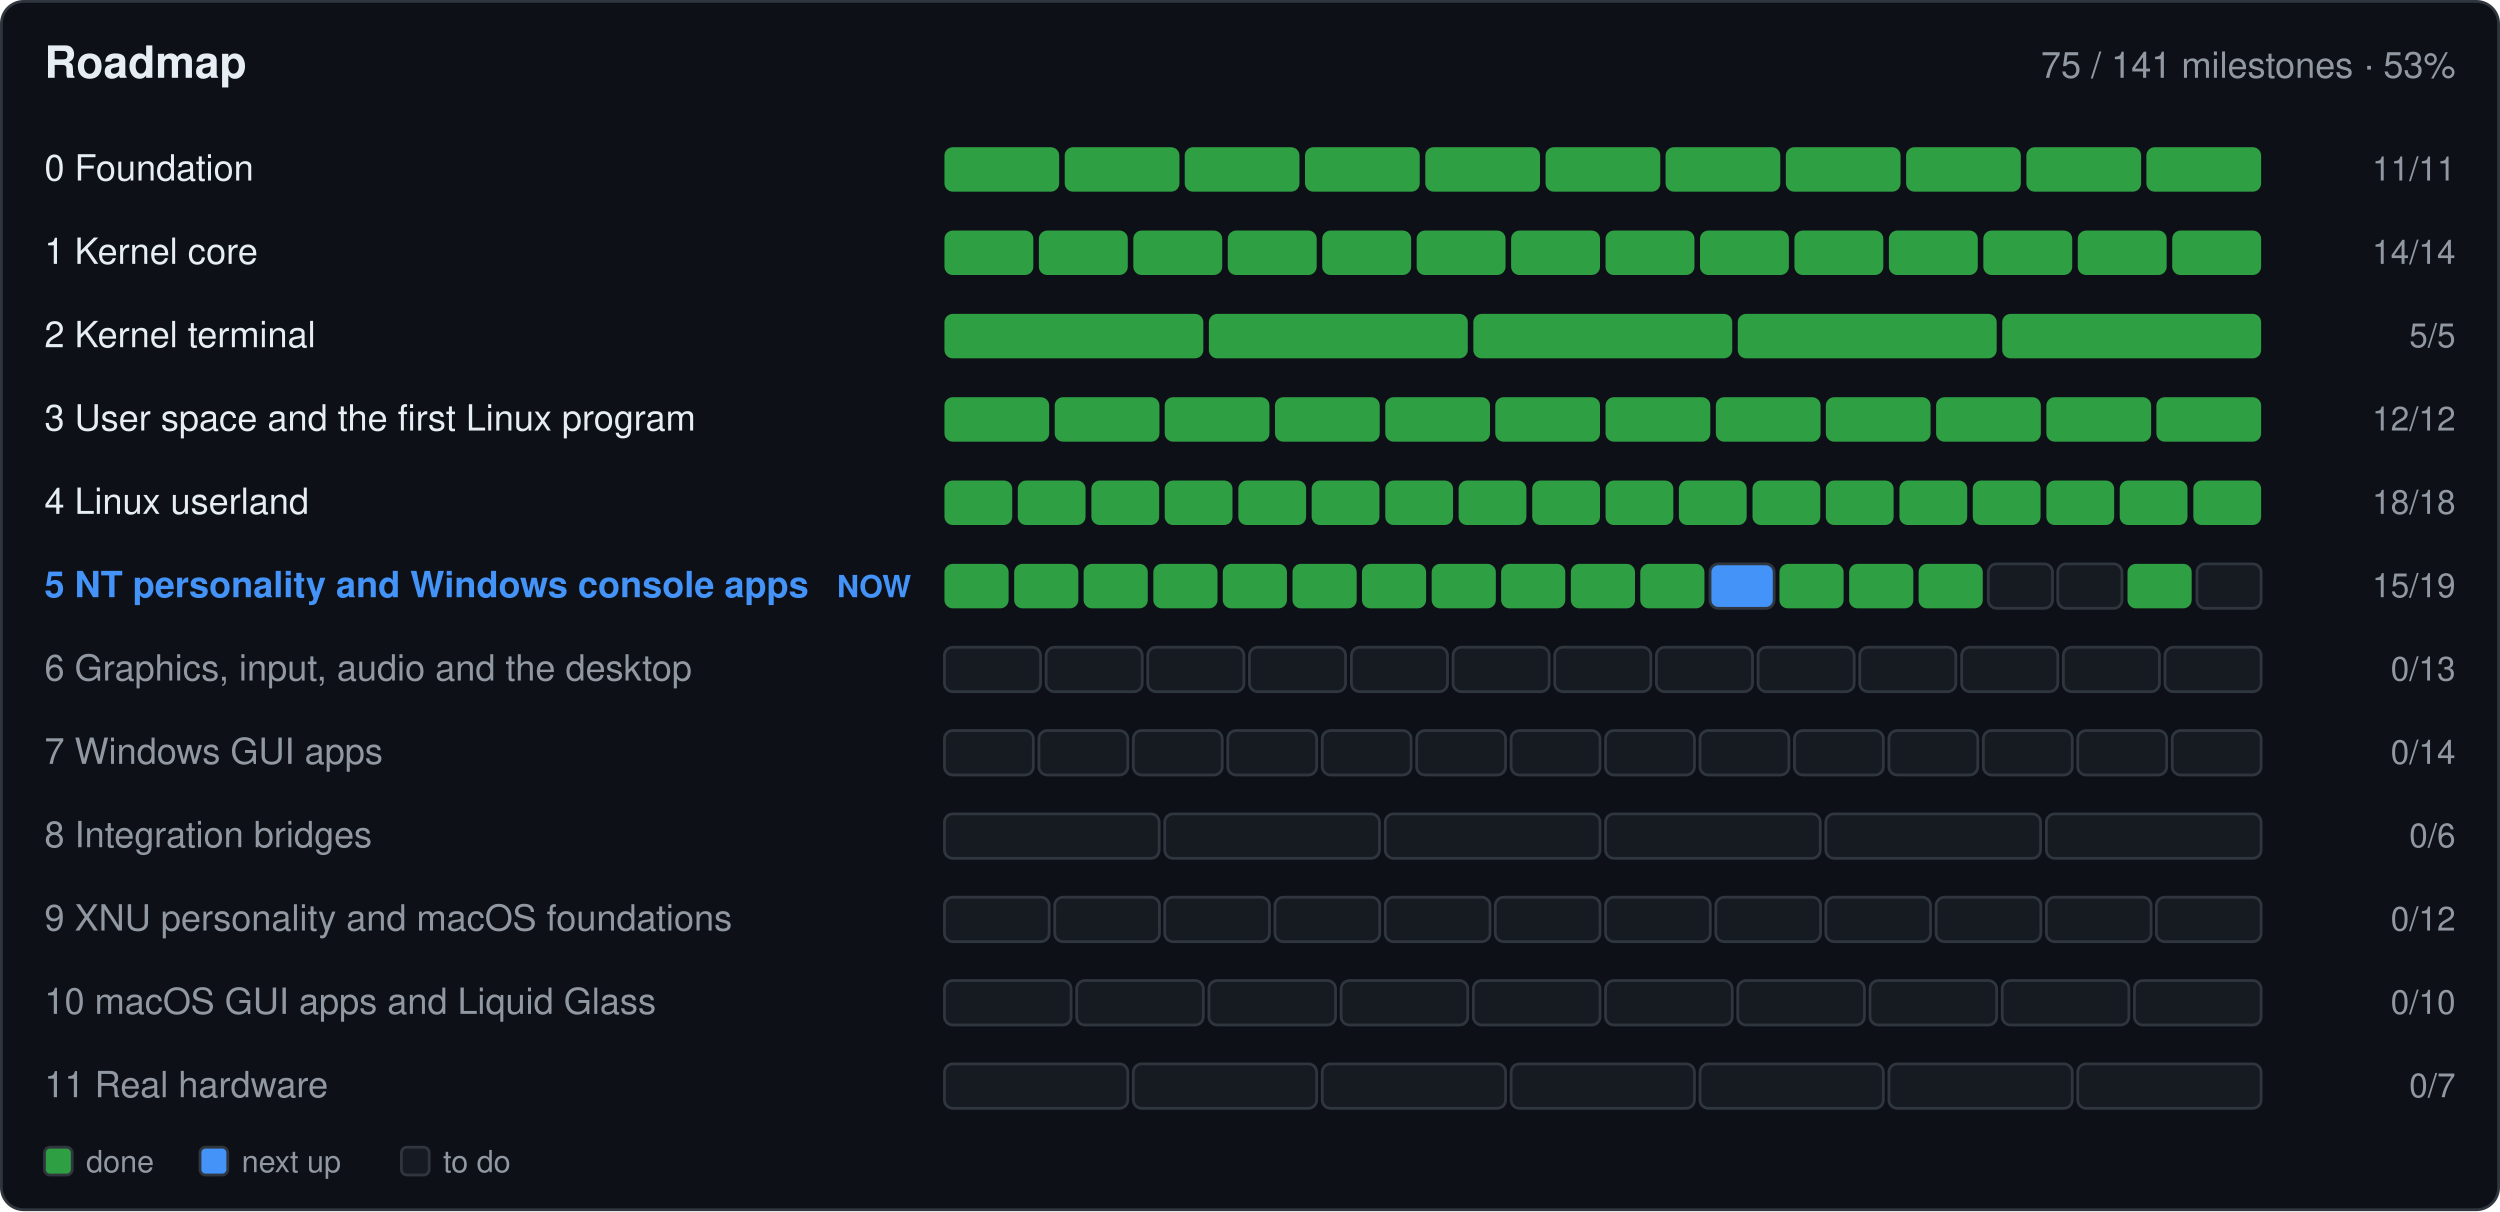
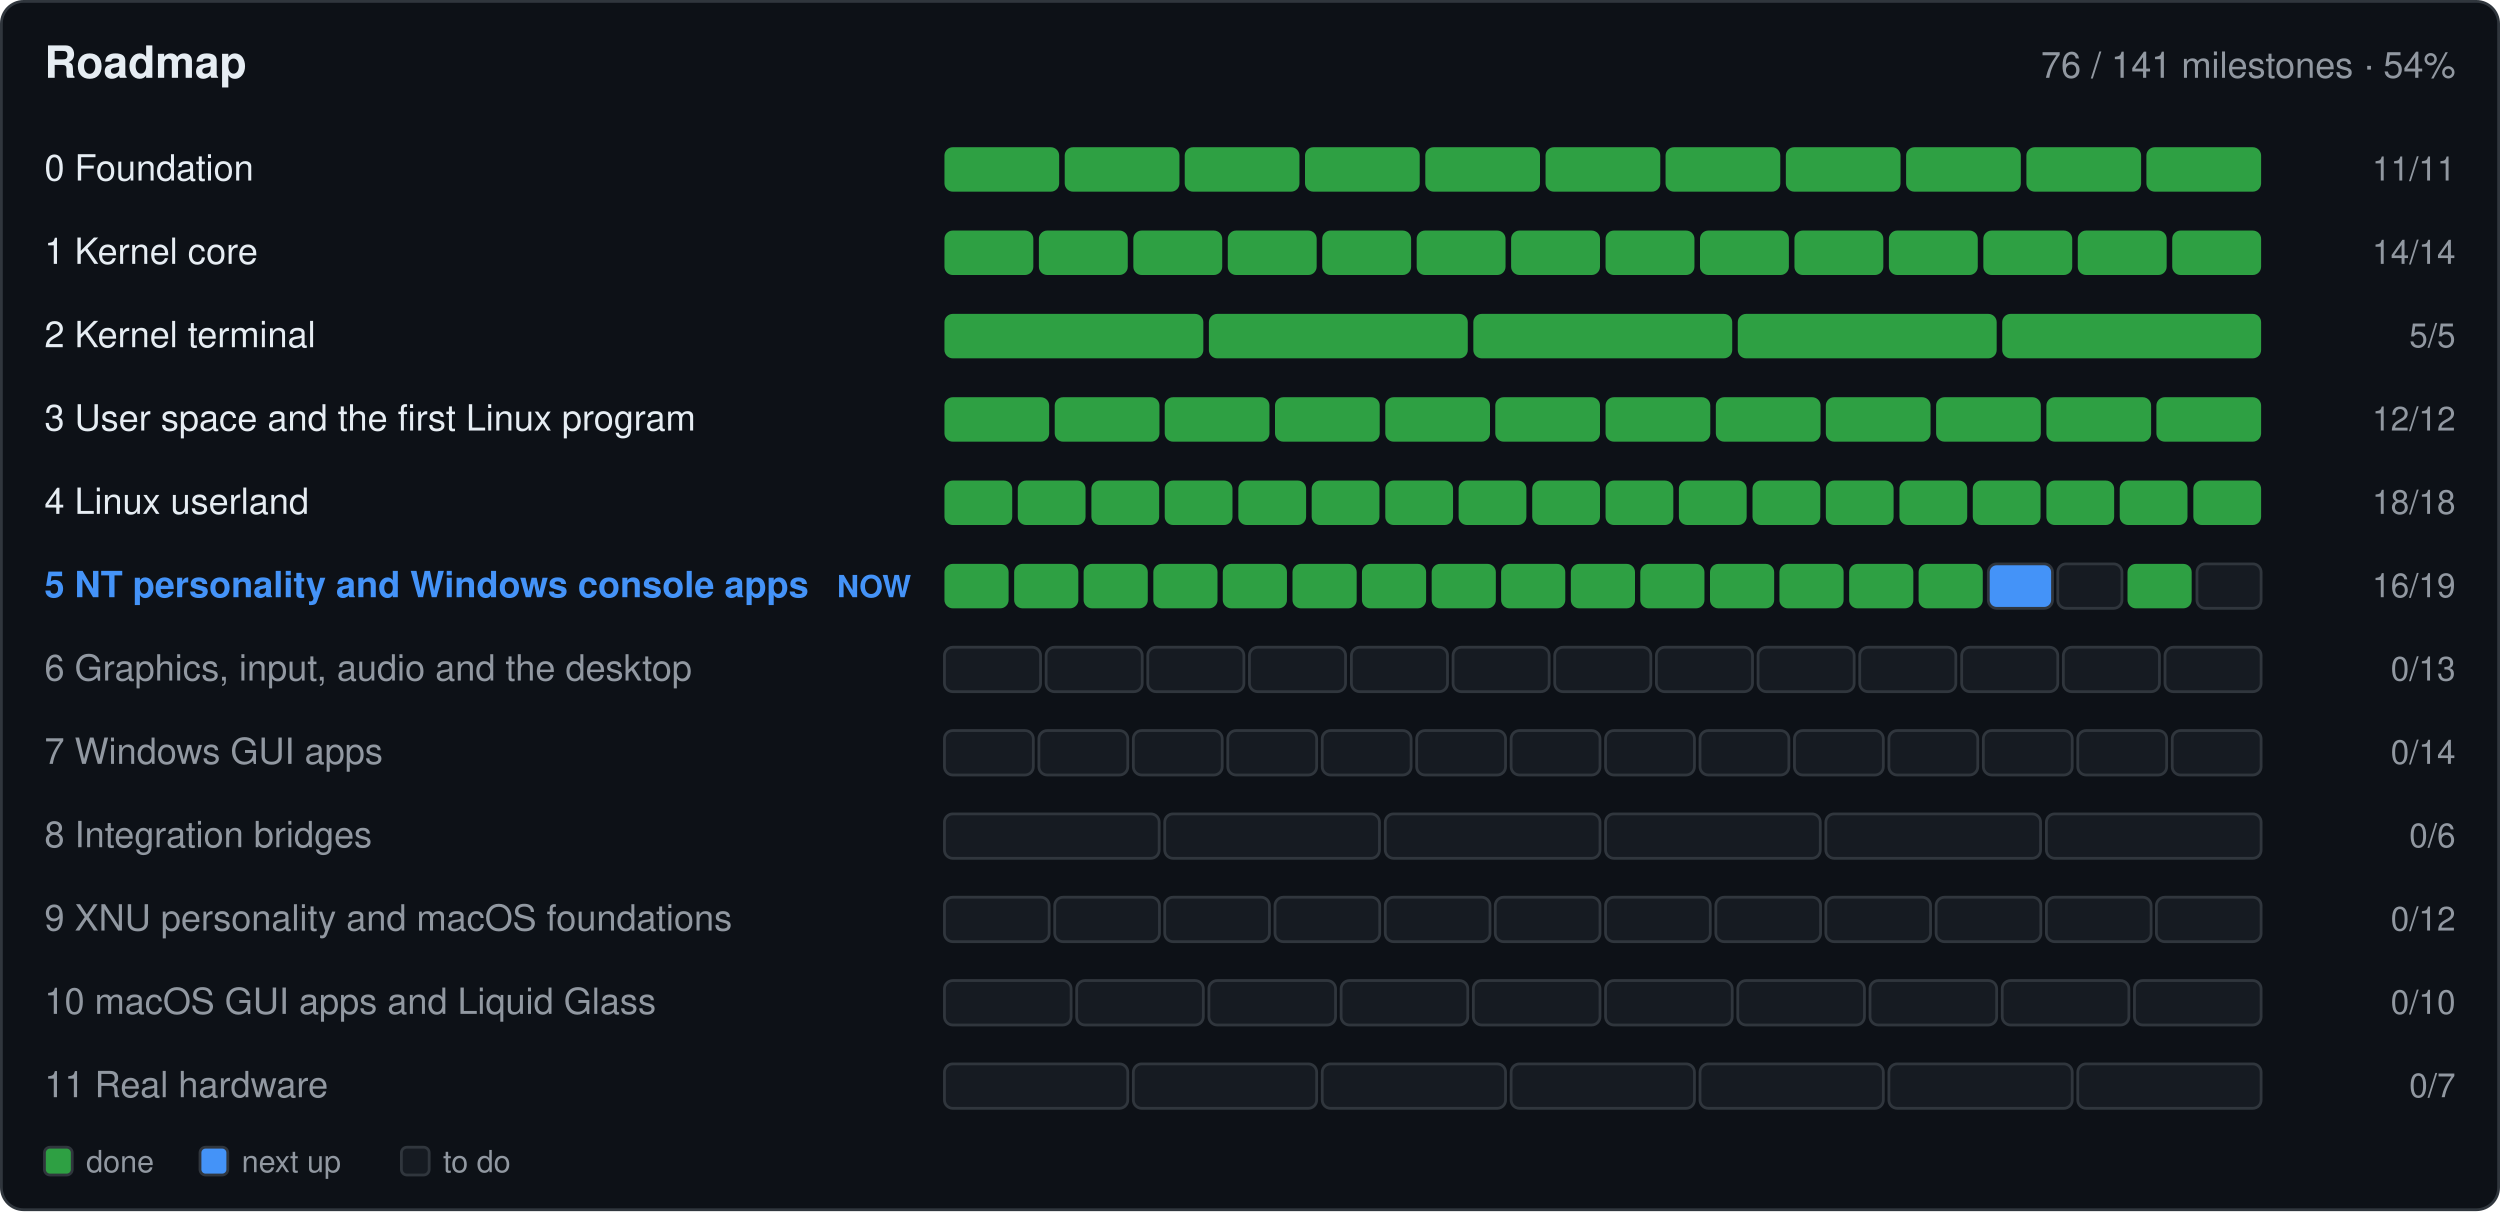
- <svg xmlns="http://www.w3.org/2000/svg" width="900" height="436" viewBox="0 0 900 436" role="img" aria-label="Roadmap: 75 of 141 milestones done">
+ <svg xmlns="http://www.w3.org/2000/svg" width="900" height="436" viewBox="0 0 900 436" role="img" aria-label="Roadmap: 76 of 141 milestones done">
  <rect x="0.5" y="0.5" width="899.0" height="435.0" fill="#0d1117" rx="8" stroke="#30363d" />
  <text x="16.0" y="28.0" font-family="-apple-system,BlinkMacSystemFont,'Segoe UI',Helvetica,Arial,sans-serif" font-size="16" font-weight="600" fill="#e6edf3" text-anchor="start">Roadmap</text>
-   <text x="884.0" y="28.0" font-family="-apple-system,BlinkMacSystemFont,'Segoe UI',Helvetica,Arial,sans-serif" font-size="13" font-weight="400" fill="#9198a1" text-anchor="end">75 / 141 milestones · 53%</text>
+   <text x="884.0" y="28.0" font-family="-apple-system,BlinkMacSystemFont,'Segoe UI',Helvetica,Arial,sans-serif" font-size="13" font-weight="400" fill="#9198a1" text-anchor="end">76 / 141 milestones · 54%</text>
  <text x="16.0" y="65.0" font-family="-apple-system,BlinkMacSystemFont,'Segoe UI',Helvetica,Arial,sans-serif" font-size="13" font-weight="400" fill="#e6edf3" text-anchor="start"> 0  Foundation</text>
  <g>
    <rect x="340.0" y="53.0" width="41.3" height="16.0" fill="#2ea043" rx="3" />
  </g>
  <g>
    <rect x="383.3" y="53.0" width="41.3" height="16.0" fill="#2ea043" rx="3" />
  </g>
  <g>
    <rect x="426.5" y="53.0" width="41.3" height="16.0" fill="#2ea043" rx="3" />
  </g>
  <g>
    <rect x="469.8" y="53.0" width="41.3" height="16.0" fill="#2ea043" rx="3" />
  </g>
  <g>
    <rect x="513.1" y="53.0" width="41.3" height="16.0" fill="#2ea043" rx="3" />
  </g>
  <g>
    <rect x="556.4" y="53.0" width="41.3" height="16.0" fill="#2ea043" rx="3" />
  </g>
  <g>
    <rect x="599.6" y="53.0" width="41.3" height="16.0" fill="#2ea043" rx="3" />
  </g>
  <g>
    <rect x="642.9" y="53.0" width="41.3" height="16.0" fill="#2ea043" rx="3" />
  </g>
  <g>
    <rect x="686.2" y="53.0" width="41.3" height="16.0" fill="#2ea043" rx="3" />
  </g>
  <g>
    <rect x="729.5" y="53.0" width="41.3" height="16.0" fill="#2ea043" rx="3" />
  </g>
  <g>
    <rect x="772.7" y="53.0" width="41.3" height="16.0" fill="#2ea043" rx="3" />
  </g>
  <text x="884.0" y="65.0" font-family="-apple-system,BlinkMacSystemFont,'Segoe UI',Helvetica,Arial,sans-serif" font-size="12" font-weight="400" fill="#9198a1" text-anchor="end">11/11</text>
  <text x="16.0" y="95.0" font-family="-apple-system,BlinkMacSystemFont,'Segoe UI',Helvetica,Arial,sans-serif" font-size="13" font-weight="400" fill="#e6edf3" text-anchor="start"> 1  Kernel core</text>
  <g>
    <rect x="340.0" y="83.0" width="32.0" height="16.0" fill="#2ea043" rx="3" />
  </g>
  <g>
    <rect x="374.0" y="83.0" width="32.0" height="16.0" fill="#2ea043" rx="3" />
  </g>
  <g>
    <rect x="408.0" y="83.0" width="32.0" height="16.0" fill="#2ea043" rx="3" />
  </g>
  <g>
    <rect x="442.0" y="83.0" width="32.0" height="16.0" fill="#2ea043" rx="3" />
  </g>
  <g>
    <rect x="476.0" y="83.0" width="32.0" height="16.0" fill="#2ea043" rx="3" />
  </g>
  <g>
    <rect x="510.0" y="83.0" width="32.0" height="16.0" fill="#2ea043" rx="3" />
  </g>
  <g>
    <rect x="544.0" y="83.0" width="32.0" height="16.0" fill="#2ea043" rx="3" />
  </g>
  <g>
    <rect x="578.0" y="83.0" width="32.0" height="16.0" fill="#2ea043" rx="3" />
  </g>
  <g>
    <rect x="612.0" y="83.0" width="32.0" height="16.0" fill="#2ea043" rx="3" />
  </g>
  <g>
    <rect x="646.0" y="83.0" width="32.0" height="16.0" fill="#2ea043" rx="3" />
  </g>
  <g>
    <rect x="680.0" y="83.0" width="32.0" height="16.0" fill="#2ea043" rx="3" />
  </g>
  <g>
    <rect x="714.0" y="83.0" width="32.0" height="16.0" fill="#2ea043" rx="3" />
  </g>
  <g>
    <rect x="748.0" y="83.0" width="32.0" height="16.0" fill="#2ea043" rx="3" />
  </g>
  <g>
    <rect x="782.0" y="83.0" width="32.0" height="16.0" fill="#2ea043" rx="3" />
  </g>
  <text x="884.0" y="95.0" font-family="-apple-system,BlinkMacSystemFont,'Segoe UI',Helvetica,Arial,sans-serif" font-size="12" font-weight="400" fill="#9198a1" text-anchor="end">14/14</text>
  <text x="16.0" y="125.0" font-family="-apple-system,BlinkMacSystemFont,'Segoe UI',Helvetica,Arial,sans-serif" font-size="13" font-weight="400" fill="#e6edf3" text-anchor="start"> 2  Kernel terminal</text>
  <g>
    <rect x="340.0" y="113.0" width="93.2" height="16.0" fill="#2ea043" rx="3" />
  </g>
  <g>
    <rect x="435.2" y="113.0" width="93.2" height="16.0" fill="#2ea043" rx="3" />
  </g>
  <g>
    <rect x="530.4" y="113.0" width="93.2" height="16.0" fill="#2ea043" rx="3" />
  </g>
  <g>
    <rect x="625.6" y="113.0" width="93.2" height="16.0" fill="#2ea043" rx="3" />
  </g>
  <g>
    <rect x="720.8" y="113.0" width="93.2" height="16.0" fill="#2ea043" rx="3" />
  </g>
  <text x="884.0" y="125.0" font-family="-apple-system,BlinkMacSystemFont,'Segoe UI',Helvetica,Arial,sans-serif" font-size="12" font-weight="400" fill="#9198a1" text-anchor="end">5/5</text>
  <text x="16.0" y="155.0" font-family="-apple-system,BlinkMacSystemFont,'Segoe UI',Helvetica,Arial,sans-serif" font-size="13" font-weight="400" fill="#e6edf3" text-anchor="start"> 3  User space and the first Linux program</text>
  <g>
    <rect x="340.0" y="143.0" width="37.7" height="16.0" fill="#2ea043" rx="3" />
  </g>
  <g>
    <rect x="379.7" y="143.0" width="37.7" height="16.0" fill="#2ea043" rx="3" />
  </g>
  <g>
    <rect x="419.3" y="143.0" width="37.7" height="16.0" fill="#2ea043" rx="3" />
  </g>
  <g>
    <rect x="459.0" y="143.0" width="37.7" height="16.0" fill="#2ea043" rx="3" />
  </g>
  <g>
    <rect x="498.7" y="143.0" width="37.7" height="16.0" fill="#2ea043" rx="3" />
  </g>
  <g>
    <rect x="538.3" y="143.0" width="37.7" height="16.0" fill="#2ea043" rx="3" />
  </g>
  <g>
    <rect x="578.0" y="143.0" width="37.7" height="16.0" fill="#2ea043" rx="3" />
  </g>
  <g>
    <rect x="617.7" y="143.0" width="37.7" height="16.0" fill="#2ea043" rx="3" />
  </g>
  <g>
    <rect x="657.3" y="143.0" width="37.7" height="16.0" fill="#2ea043" rx="3" />
  </g>
  <g>
    <rect x="697.0" y="143.0" width="37.7" height="16.0" fill="#2ea043" rx="3" />
  </g>
  <g>
    <rect x="736.7" y="143.0" width="37.7" height="16.0" fill="#2ea043" rx="3" />
  </g>
  <g>
    <rect x="776.3" y="143.0" width="37.7" height="16.0" fill="#2ea043" rx="3" />
  </g>
  <text x="884.0" y="155.0" font-family="-apple-system,BlinkMacSystemFont,'Segoe UI',Helvetica,Arial,sans-serif" font-size="12" font-weight="400" fill="#9198a1" text-anchor="end">12/12</text>
  <text x="16.0" y="185.0" font-family="-apple-system,BlinkMacSystemFont,'Segoe UI',Helvetica,Arial,sans-serif" font-size="13" font-weight="400" fill="#e6edf3" text-anchor="start"> 4  Linux userland</text>
  <g>
    <rect x="340.0" y="173.0" width="24.4" height="16.0" fill="#2ea043" rx="3" />
  </g>
  <g>
    <rect x="366.4" y="173.0" width="24.4" height="16.0" fill="#2ea043" rx="3" />
  </g>
  <g>
    <rect x="392.9" y="173.0" width="24.4" height="16.0" fill="#2ea043" rx="3" />
  </g>
  <g>
    <rect x="419.3" y="173.0" width="24.4" height="16.0" fill="#2ea043" rx="3" />
  </g>
  <g>
    <rect x="445.8" y="173.0" width="24.4" height="16.0" fill="#2ea043" rx="3" />
  </g>
  <g>
    <rect x="472.2" y="173.0" width="24.4" height="16.0" fill="#2ea043" rx="3" />
  </g>
  <g>
    <rect x="498.7" y="173.0" width="24.4" height="16.0" fill="#2ea043" rx="3" />
  </g>
  <g>
    <rect x="525.1" y="173.0" width="24.4" height="16.0" fill="#2ea043" rx="3" />
  </g>
  <g>
    <rect x="551.6" y="173.0" width="24.4" height="16.0" fill="#2ea043" rx="3" />
  </g>
  <g>
    <rect x="578.0" y="173.0" width="24.4" height="16.0" fill="#2ea043" rx="3" />
  </g>
  <g>
    <rect x="604.4" y="173.0" width="24.4" height="16.0" fill="#2ea043" rx="3" />
  </g>
  <g>
    <rect x="630.9" y="173.0" width="24.4" height="16.0" fill="#2ea043" rx="3" />
  </g>
  <g>
    <rect x="657.3" y="173.0" width="24.4" height="16.0" fill="#2ea043" rx="3" />
  </g>
  <g>
    <rect x="683.8" y="173.0" width="24.4" height="16.0" fill="#2ea043" rx="3" />
  </g>
  <g>
    <rect x="710.2" y="173.0" width="24.4" height="16.0" fill="#2ea043" rx="3" />
  </g>
  <g>
    <rect x="736.7" y="173.0" width="24.4" height="16.0" fill="#2ea043" rx="3" />
  </g>
  <g>
    <rect x="763.1" y="173.0" width="24.4" height="16.0" fill="#2ea043" rx="3" />
  </g>
  <g>
    <rect x="789.6" y="173.0" width="24.4" height="16.0" fill="#2ea043" rx="3" />
  </g>
  <text x="884.0" y="185.0" font-family="-apple-system,BlinkMacSystemFont,'Segoe UI',Helvetica,Arial,sans-serif" font-size="12" font-weight="400" fill="#9198a1" text-anchor="end">18/18</text>
  <text x="16.0" y="215.0" font-family="-apple-system,BlinkMacSystemFont,'Segoe UI',Helvetica,Arial,sans-serif" font-size="13" font-weight="600" fill="#4493f8" text-anchor="start"> 5  NT personality and Windows console apps</text>
  <text x="328.0" y="215.0" font-family="-apple-system,BlinkMacSystemFont,'Segoe UI',Helvetica,Arial,sans-serif" font-size="11" font-weight="600" fill="#4493f8" text-anchor="end">NOW</text>
  <g>
    <rect x="340.0" y="203.0" width="23.1" height="16.0" fill="#2ea043" rx="3" />
  </g>
  <g>
    <rect x="365.1" y="203.0" width="23.1" height="16.0" fill="#2ea043" rx="3" />
  </g>
  <g>
    <rect x="390.1" y="203.0" width="23.1" height="16.0" fill="#2ea043" rx="3" />
  </g>
  <g>
    <rect x="415.2" y="203.0" width="23.1" height="16.0" fill="#2ea043" rx="3" />
  </g>
  <g>
    <rect x="440.2" y="203.0" width="23.1" height="16.0" fill="#2ea043" rx="3" />
  </g>
  <g>
    <rect x="465.3" y="203.0" width="23.1" height="16.0" fill="#2ea043" rx="3" />
  </g>
  <g>
    <rect x="490.3" y="203.0" width="23.1" height="16.0" fill="#2ea043" rx="3" />
  </g>
  <g>
    <rect x="515.4" y="203.0" width="23.1" height="16.0" fill="#2ea043" rx="3" />
  </g>
  <g>
    <rect x="540.4" y="203.0" width="23.1" height="16.0" fill="#2ea043" rx="3" />
  </g>
  <g>
    <rect x="565.5" y="203.0" width="23.1" height="16.0" fill="#2ea043" rx="3" />
  </g>
  <g>
    <rect x="590.5" y="203.0" width="23.1" height="16.0" fill="#2ea043" rx="3" />
  </g>
  <g>
-     <rect x="615.6" y="203.0" width="23.1" height="16.0" fill="#4493f8" rx="3" stroke="#30363d" />
+     <rect x="615.6" y="203.0" width="23.1" height="16.0" fill="#2ea043" rx="3" />
  </g>
  <g>
    <rect x="640.6" y="203.0" width="23.1" height="16.0" fill="#2ea043" rx="3" />
  </g>
  <g>
    <rect x="665.7" y="203.0" width="23.1" height="16.0" fill="#2ea043" rx="3" />
  </g>
  <g>
    <rect x="690.7" y="203.0" width="23.1" height="16.0" fill="#2ea043" rx="3" />
  </g>
  <g>
-     <rect x="715.8" y="203.0" width="23.1" height="16.0" fill="#161b22" rx="3" stroke="#30363d" />
+     <rect x="715.8" y="203.0" width="23.1" height="16.0" fill="#4493f8" rx="3" stroke="#30363d" />
  </g>
  <g>
    <rect x="740.8" y="203.0" width="23.1" height="16.0" fill="#161b22" rx="3" stroke="#30363d" />
  </g>
  <g>
    <rect x="765.9" y="203.0" width="23.1" height="16.0" fill="#2ea043" rx="3" />
  </g>
  <g>
    <rect x="790.9" y="203.0" width="23.1" height="16.0" fill="#161b22" rx="3" stroke="#30363d" />
  </g>
-   <text x="884.0" y="215.0" font-family="-apple-system,BlinkMacSystemFont,'Segoe UI',Helvetica,Arial,sans-serif" font-size="12" font-weight="400" fill="#9198a1" text-anchor="end">15/19</text>
+   <text x="884.0" y="215.0" font-family="-apple-system,BlinkMacSystemFont,'Segoe UI',Helvetica,Arial,sans-serif" font-size="12" font-weight="400" fill="#9198a1" text-anchor="end">16/19</text>
  <text x="16.0" y="245.0" font-family="-apple-system,BlinkMacSystemFont,'Segoe UI',Helvetica,Arial,sans-serif" font-size="13" font-weight="400" fill="#9198a1" text-anchor="start"> 6  Graphics, input, audio and the desktop</text>
  <g>
    <rect x="340.0" y="233.0" width="34.6" height="16.0" fill="#161b22" rx="3" stroke="#30363d" />
  </g>
  <g>
    <rect x="376.6" y="233.0" width="34.6" height="16.0" fill="#161b22" rx="3" stroke="#30363d" />
  </g>
  <g>
    <rect x="413.2" y="233.0" width="34.6" height="16.0" fill="#161b22" rx="3" stroke="#30363d" />
  </g>
  <g>
    <rect x="449.8" y="233.0" width="34.6" height="16.0" fill="#161b22" rx="3" stroke="#30363d" />
  </g>
  <g>
    <rect x="486.5" y="233.0" width="34.6" height="16.0" fill="#161b22" rx="3" stroke="#30363d" />
  </g>
  <g>
    <rect x="523.1" y="233.0" width="34.6" height="16.0" fill="#161b22" rx="3" stroke="#30363d" />
  </g>
  <g>
    <rect x="559.7" y="233.0" width="34.6" height="16.0" fill="#161b22" rx="3" stroke="#30363d" />
  </g>
  <g>
    <rect x="596.3" y="233.0" width="34.6" height="16.0" fill="#161b22" rx="3" stroke="#30363d" />
  </g>
  <g>
    <rect x="632.9" y="233.0" width="34.6" height="16.0" fill="#161b22" rx="3" stroke="#30363d" />
  </g>
  <g>
    <rect x="669.5" y="233.0" width="34.6" height="16.0" fill="#161b22" rx="3" stroke="#30363d" />
  </g>
  <g>
    <rect x="706.2" y="233.0" width="34.6" height="16.0" fill="#161b22" rx="3" stroke="#30363d" />
  </g>
  <g>
    <rect x="742.8" y="233.0" width="34.6" height="16.0" fill="#161b22" rx="3" stroke="#30363d" />
  </g>
  <g>
    <rect x="779.4" y="233.0" width="34.6" height="16.0" fill="#161b22" rx="3" stroke="#30363d" />
  </g>
  <text x="884.0" y="245.0" font-family="-apple-system,BlinkMacSystemFont,'Segoe UI',Helvetica,Arial,sans-serif" font-size="12" font-weight="400" fill="#9198a1" text-anchor="end">0/13</text>
  <text x="16.0" y="275.0" font-family="-apple-system,BlinkMacSystemFont,'Segoe UI',Helvetica,Arial,sans-serif" font-size="13" font-weight="400" fill="#9198a1" text-anchor="start"> 7  Windows GUI apps</text>
  <g>
    <rect x="340.0" y="263.0" width="32.0" height="16.0" fill="#161b22" rx="3" stroke="#30363d" />
  </g>
  <g>
    <rect x="374.0" y="263.0" width="32.0" height="16.0" fill="#161b22" rx="3" stroke="#30363d" />
  </g>
  <g>
    <rect x="408.0" y="263.0" width="32.0" height="16.0" fill="#161b22" rx="3" stroke="#30363d" />
  </g>
  <g>
    <rect x="442.0" y="263.0" width="32.0" height="16.0" fill="#161b22" rx="3" stroke="#30363d" />
  </g>
  <g>
    <rect x="476.0" y="263.0" width="32.0" height="16.0" fill="#161b22" rx="3" stroke="#30363d" />
  </g>
  <g>
    <rect x="510.0" y="263.0" width="32.0" height="16.0" fill="#161b22" rx="3" stroke="#30363d" />
  </g>
  <g>
    <rect x="544.0" y="263.0" width="32.0" height="16.0" fill="#161b22" rx="3" stroke="#30363d" />
  </g>
  <g>
    <rect x="578.0" y="263.0" width="32.0" height="16.0" fill="#161b22" rx="3" stroke="#30363d" />
  </g>
  <g>
    <rect x="612.0" y="263.0" width="32.0" height="16.0" fill="#161b22" rx="3" stroke="#30363d" />
  </g>
  <g>
    <rect x="646.0" y="263.0" width="32.0" height="16.0" fill="#161b22" rx="3" stroke="#30363d" />
  </g>
  <g>
    <rect x="680.0" y="263.0" width="32.0" height="16.0" fill="#161b22" rx="3" stroke="#30363d" />
  </g>
  <g>
    <rect x="714.0" y="263.0" width="32.0" height="16.0" fill="#161b22" rx="3" stroke="#30363d" />
  </g>
  <g>
    <rect x="748.0" y="263.0" width="32.0" height="16.0" fill="#161b22" rx="3" stroke="#30363d" />
  </g>
  <g>
    <rect x="782.0" y="263.0" width="32.0" height="16.0" fill="#161b22" rx="3" stroke="#30363d" />
  </g>
  <text x="884.0" y="275.0" font-family="-apple-system,BlinkMacSystemFont,'Segoe UI',Helvetica,Arial,sans-serif" font-size="12" font-weight="400" fill="#9198a1" text-anchor="end">0/14</text>
  <text x="16.0" y="305.0" font-family="-apple-system,BlinkMacSystemFont,'Segoe UI',Helvetica,Arial,sans-serif" font-size="13" font-weight="400" fill="#9198a1" text-anchor="start"> 8  Integration bridges</text>
  <g>
    <rect x="340.0" y="293.0" width="77.3" height="16.0" fill="#161b22" rx="3" stroke="#30363d" />
  </g>
  <g>
    <rect x="419.3" y="293.0" width="77.3" height="16.0" fill="#161b22" rx="3" stroke="#30363d" />
  </g>
  <g>
    <rect x="498.7" y="293.0" width="77.3" height="16.0" fill="#161b22" rx="3" stroke="#30363d" />
  </g>
  <g>
    <rect x="578.0" y="293.0" width="77.3" height="16.0" fill="#161b22" rx="3" stroke="#30363d" />
  </g>
  <g>
    <rect x="657.3" y="293.0" width="77.3" height="16.0" fill="#161b22" rx="3" stroke="#30363d" />
  </g>
  <g>
    <rect x="736.7" y="293.0" width="77.3" height="16.0" fill="#161b22" rx="3" stroke="#30363d" />
  </g>
  <text x="884.0" y="305.0" font-family="-apple-system,BlinkMacSystemFont,'Segoe UI',Helvetica,Arial,sans-serif" font-size="12" font-weight="400" fill="#9198a1" text-anchor="end">0/6</text>
  <text x="16.0" y="335.0" font-family="-apple-system,BlinkMacSystemFont,'Segoe UI',Helvetica,Arial,sans-serif" font-size="13" font-weight="400" fill="#9198a1" text-anchor="start"> 9  XNU personality and macOS foundations</text>
  <g>
    <rect x="340.0" y="323.0" width="37.7" height="16.0" fill="#161b22" rx="3" stroke="#30363d" />
  </g>
  <g>
    <rect x="379.7" y="323.0" width="37.7" height="16.0" fill="#161b22" rx="3" stroke="#30363d" />
  </g>
  <g>
    <rect x="419.3" y="323.0" width="37.7" height="16.0" fill="#161b22" rx="3" stroke="#30363d" />
  </g>
  <g>
    <rect x="459.0" y="323.0" width="37.7" height="16.0" fill="#161b22" rx="3" stroke="#30363d" />
  </g>
  <g>
    <rect x="498.7" y="323.0" width="37.7" height="16.0" fill="#161b22" rx="3" stroke="#30363d" />
  </g>
  <g>
    <rect x="538.3" y="323.0" width="37.7" height="16.0" fill="#161b22" rx="3" stroke="#30363d" />
  </g>
  <g>
    <rect x="578.0" y="323.0" width="37.7" height="16.0" fill="#161b22" rx="3" stroke="#30363d" />
  </g>
  <g>
    <rect x="617.7" y="323.0" width="37.7" height="16.0" fill="#161b22" rx="3" stroke="#30363d" />
  </g>
  <g>
    <rect x="657.3" y="323.0" width="37.7" height="16.0" fill="#161b22" rx="3" stroke="#30363d" />
  </g>
  <g>
    <rect x="697.0" y="323.0" width="37.7" height="16.0" fill="#161b22" rx="3" stroke="#30363d" />
  </g>
  <g>
    <rect x="736.7" y="323.0" width="37.7" height="16.0" fill="#161b22" rx="3" stroke="#30363d" />
  </g>
  <g>
    <rect x="776.3" y="323.0" width="37.7" height="16.0" fill="#161b22" rx="3" stroke="#30363d" />
  </g>
  <text x="884.0" y="335.0" font-family="-apple-system,BlinkMacSystemFont,'Segoe UI',Helvetica,Arial,sans-serif" font-size="12" font-weight="400" fill="#9198a1" text-anchor="end">0/12</text>
  <text x="16.0" y="365.0" font-family="-apple-system,BlinkMacSystemFont,'Segoe UI',Helvetica,Arial,sans-serif" font-size="13" font-weight="400" fill="#9198a1" text-anchor="start">10  macOS GUI apps and Liquid Glass</text>
  <g>
    <rect x="340.0" y="353.0" width="45.6" height="16.0" fill="#161b22" rx="3" stroke="#30363d" />
  </g>
  <g>
    <rect x="387.6" y="353.0" width="45.6" height="16.0" fill="#161b22" rx="3" stroke="#30363d" />
  </g>
  <g>
    <rect x="435.2" y="353.0" width="45.6" height="16.0" fill="#161b22" rx="3" stroke="#30363d" />
  </g>
  <g>
    <rect x="482.8" y="353.0" width="45.6" height="16.0" fill="#161b22" rx="3" stroke="#30363d" />
  </g>
  <g>
    <rect x="530.4" y="353.0" width="45.6" height="16.0" fill="#161b22" rx="3" stroke="#30363d" />
  </g>
  <g>
    <rect x="578.0" y="353.0" width="45.6" height="16.0" fill="#161b22" rx="3" stroke="#30363d" />
  </g>
  <g>
    <rect x="625.6" y="353.0" width="45.6" height="16.0" fill="#161b22" rx="3" stroke="#30363d" />
  </g>
  <g>
    <rect x="673.2" y="353.0" width="45.6" height="16.0" fill="#161b22" rx="3" stroke="#30363d" />
  </g>
  <g>
    <rect x="720.8" y="353.0" width="45.6" height="16.0" fill="#161b22" rx="3" stroke="#30363d" />
  </g>
  <g>
    <rect x="768.4" y="353.0" width="45.6" height="16.0" fill="#161b22" rx="3" stroke="#30363d" />
  </g>
  <text x="884.0" y="365.0" font-family="-apple-system,BlinkMacSystemFont,'Segoe UI',Helvetica,Arial,sans-serif" font-size="12" font-weight="400" fill="#9198a1" text-anchor="end">0/10</text>
  <text x="16.0" y="395.0" font-family="-apple-system,BlinkMacSystemFont,'Segoe UI',Helvetica,Arial,sans-serif" font-size="13" font-weight="400" fill="#9198a1" text-anchor="start">11  Real hardware</text>
  <g>
    <rect x="340.0" y="383.0" width="66.0" height="16.0" fill="#161b22" rx="3" stroke="#30363d" />
  </g>
  <g>
    <rect x="408.0" y="383.0" width="66.0" height="16.0" fill="#161b22" rx="3" stroke="#30363d" />
  </g>
  <g>
    <rect x="476.0" y="383.0" width="66.0" height="16.0" fill="#161b22" rx="3" stroke="#30363d" />
  </g>
  <g>
    <rect x="544.0" y="383.0" width="66.0" height="16.0" fill="#161b22" rx="3" stroke="#30363d" />
  </g>
  <g>
    <rect x="612.0" y="383.0" width="66.0" height="16.0" fill="#161b22" rx="3" stroke="#30363d" />
  </g>
  <g>
    <rect x="680.0" y="383.0" width="66.0" height="16.0" fill="#161b22" rx="3" stroke="#30363d" />
  </g>
  <g>
    <rect x="748.0" y="383.0" width="66.0" height="16.0" fill="#161b22" rx="3" stroke="#30363d" />
  </g>
  <text x="884.0" y="395.0" font-family="-apple-system,BlinkMacSystemFont,'Segoe UI',Helvetica,Arial,sans-serif" font-size="12" font-weight="400" fill="#9198a1" text-anchor="end">0/7</text>
  <rect x="16.0" y="413.0" width="10.0" height="10.0" fill="#2ea043" rx="2" stroke="#30363d" />
  <text x="31.0" y="422.0" font-family="-apple-system,BlinkMacSystemFont,'Segoe UI',Helvetica,Arial,sans-serif" font-size="11" font-weight="400" fill="#9198a1" text-anchor="start">done</text>
  <rect x="72.0" y="413.0" width="10.0" height="10.0" fill="#4493f8" rx="2" stroke="#30363d" />
  <text x="87.0" y="422.0" font-family="-apple-system,BlinkMacSystemFont,'Segoe UI',Helvetica,Arial,sans-serif" font-size="11" font-weight="400" fill="#9198a1" text-anchor="start">next up</text>
  <rect x="144.5" y="413.0" width="10.0" height="10.0" fill="#161b22" rx="2" stroke="#30363d" />
  <text x="159.5" y="422.0" font-family="-apple-system,BlinkMacSystemFont,'Segoe UI',Helvetica,Arial,sans-serif" font-size="11" font-weight="400" fill="#9198a1" text-anchor="start">to do</text>
</svg>
